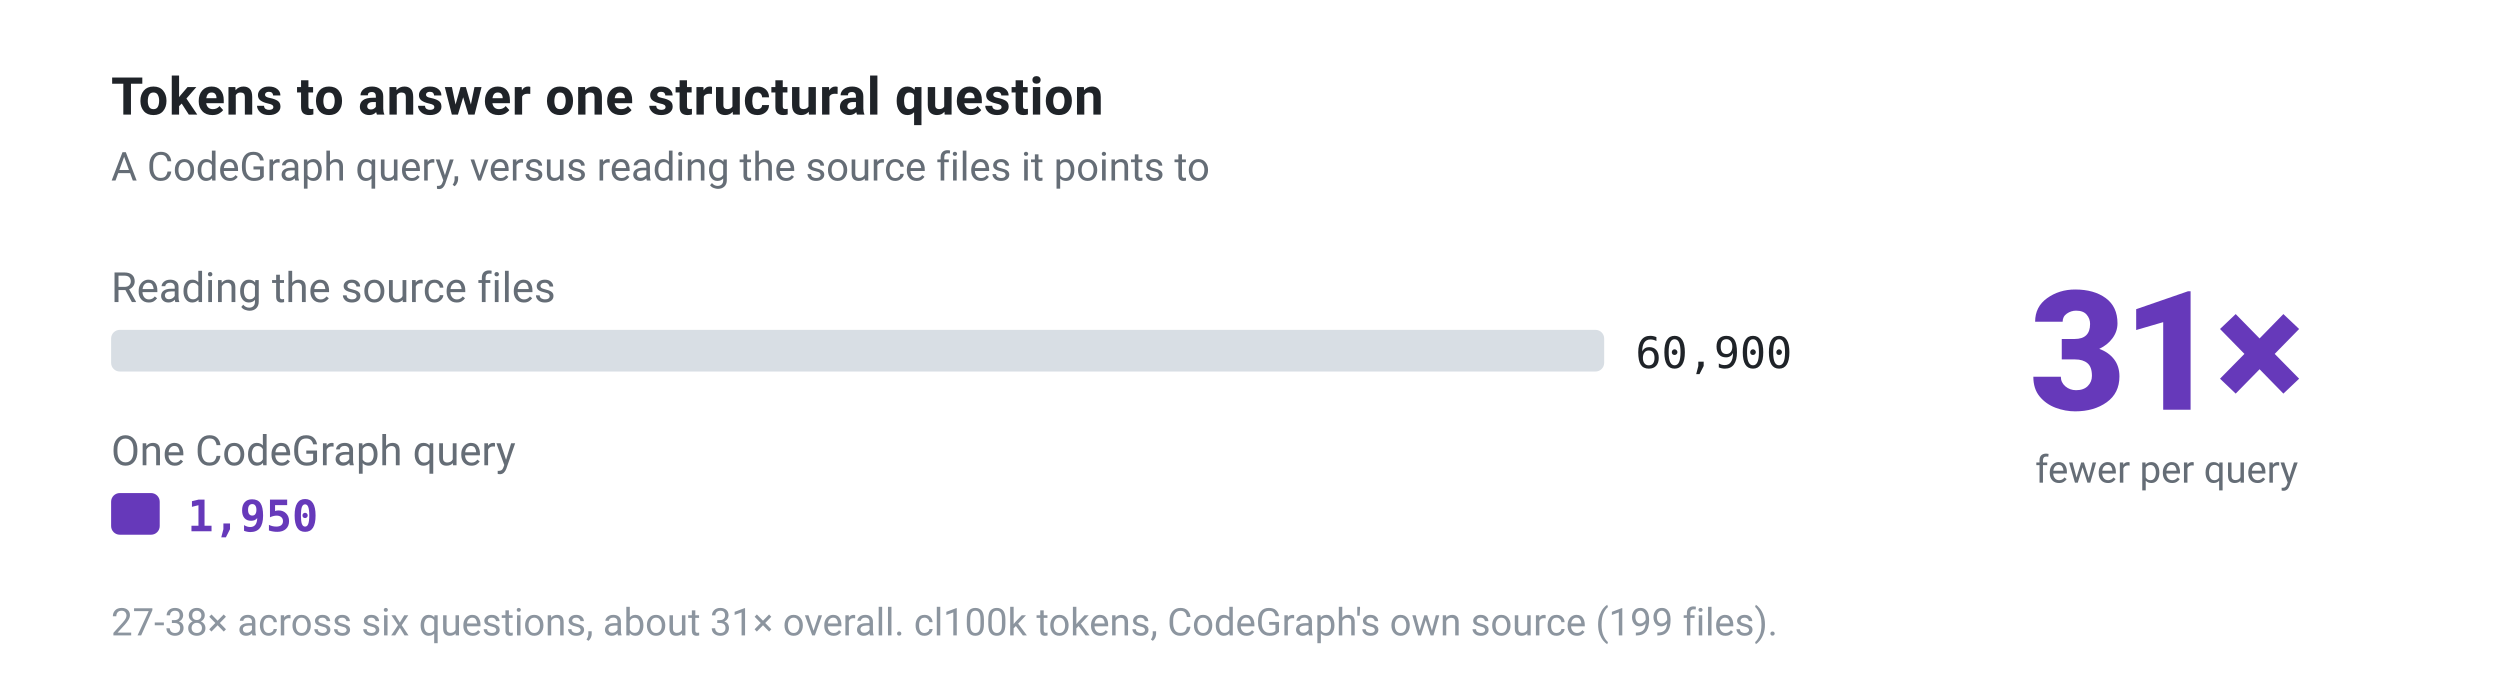
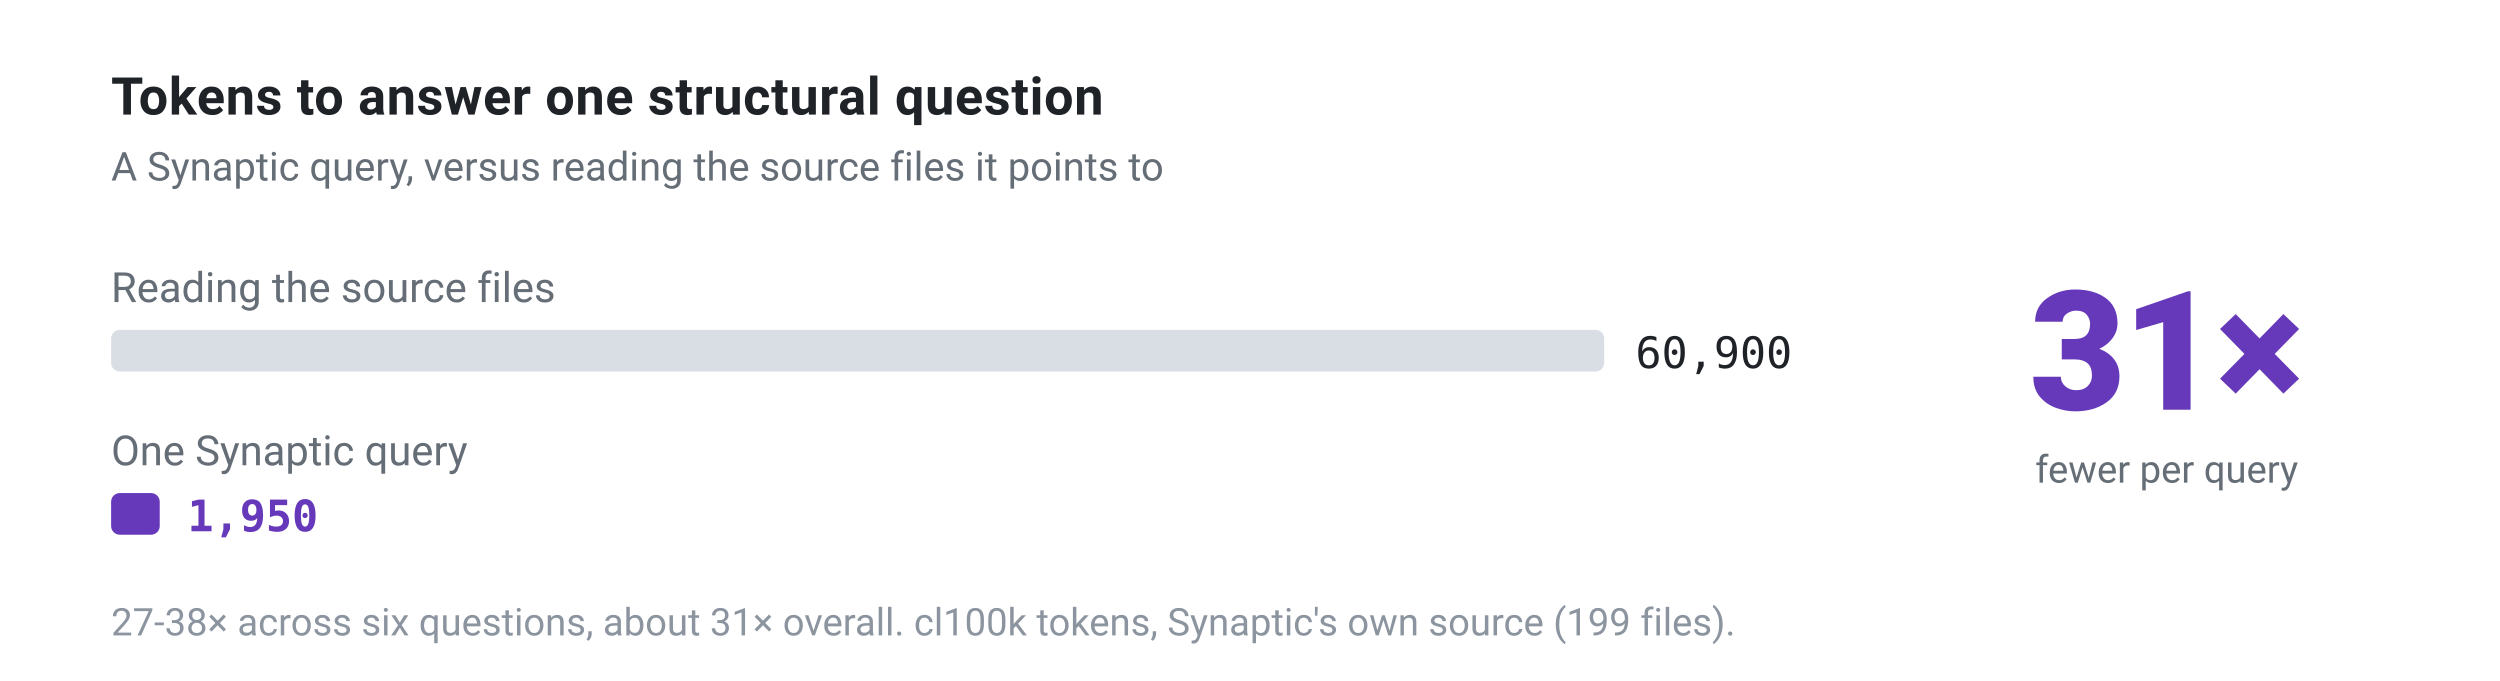
- <svg xmlns="http://www.w3.org/2000/svg" width="720" height="196" viewBox="0 0 720 196" fill="none" role="img" aria-label="A CodeGraph query uses about 31 times fewer tokens than reading the source files it points to: roughly 1,950 tokens versus 60,900.">
+ <svg xmlns="http://www.w3.org/2000/svg" width="720" height="196" viewBox="0 0 720 196" fill="none" role="img" aria-label="A Synaptic query uses about 31 times fewer tokens than reading the source files it points to: roughly 1,950 tokens versus 60,900.">
  <style>
    text { font-family: system-ui, -apple-system, 'Segoe UI', Roboto, Helvetica, Arial, sans-serif; }
    .title { font-size: 15px;   font-weight: 600; fill: #1f2328; letter-spacing: .2px; }
    .sub   { font-size: 11.5px; fill: #656d76; }
    .lab   { font-size: 12px;   fill: #656d76; }
    .num   { font-family: ui-monospace, 'SF Mono', 'Cascadia Code', Menlo, Consolas, monospace; font-size: 12.5px; fill: #1f2328; }
    .numA  { font-family: ui-monospace, 'SF Mono', 'Cascadia Code', Menlo, Consolas, monospace; font-size: 12.5px; font-weight: 600; fill: #6639ba; }
    .big   { font-size: 48px;   font-weight: 800; fill: #6639ba; letter-spacing: -1px; }
    .bigsub{ font-size: 11px;   fill: #656d76; }
    .foot  { font-size: 11px;   fill: #8c959f; }
  </style>
  <text x="32" y="33" class="title">Tokens to answer one structural question</text>
-   <text x="32" y="52" class="sub">A CodeGraph query, versus reading the source files it points to</text>
+   <text x="32" y="52" class="sub">A Synaptic query, versus reading the source files it points to</text>
  <text x="32" y="87" class="lab">Reading the source files</text>
  <rect x="32" y="95" width="430" height="12" rx="2.5" fill="#d8dee4" />
  <text x="471" y="106" class="num">60,900</text>
-   <text x="32" y="134" class="lab">One CodeGraph query</text>
+   <text x="32" y="134" class="lab">One Synaptic query</text>
  <rect x="32" y="142" width="14" height="12" rx="2.5" fill="#6639ba" />
  <text x="54" y="153" class="numA">1,950</text>
  <text x="624" y="118" class="big" text-anchor="middle">31×</text>
  <text x="624" y="139" class="bigsub" text-anchor="middle">fewer per query</text>
-   <text x="32" y="183" class="foot">27-38× across six questions, about 31× overall. cl100k tokens, CodeGraph's own source (199 files).</text>
+   <text x="32" y="183" class="foot">27-38× across six questions, about 31× overall. cl100k tokens, Synaptic's own source (199 files).</text>
</svg>
